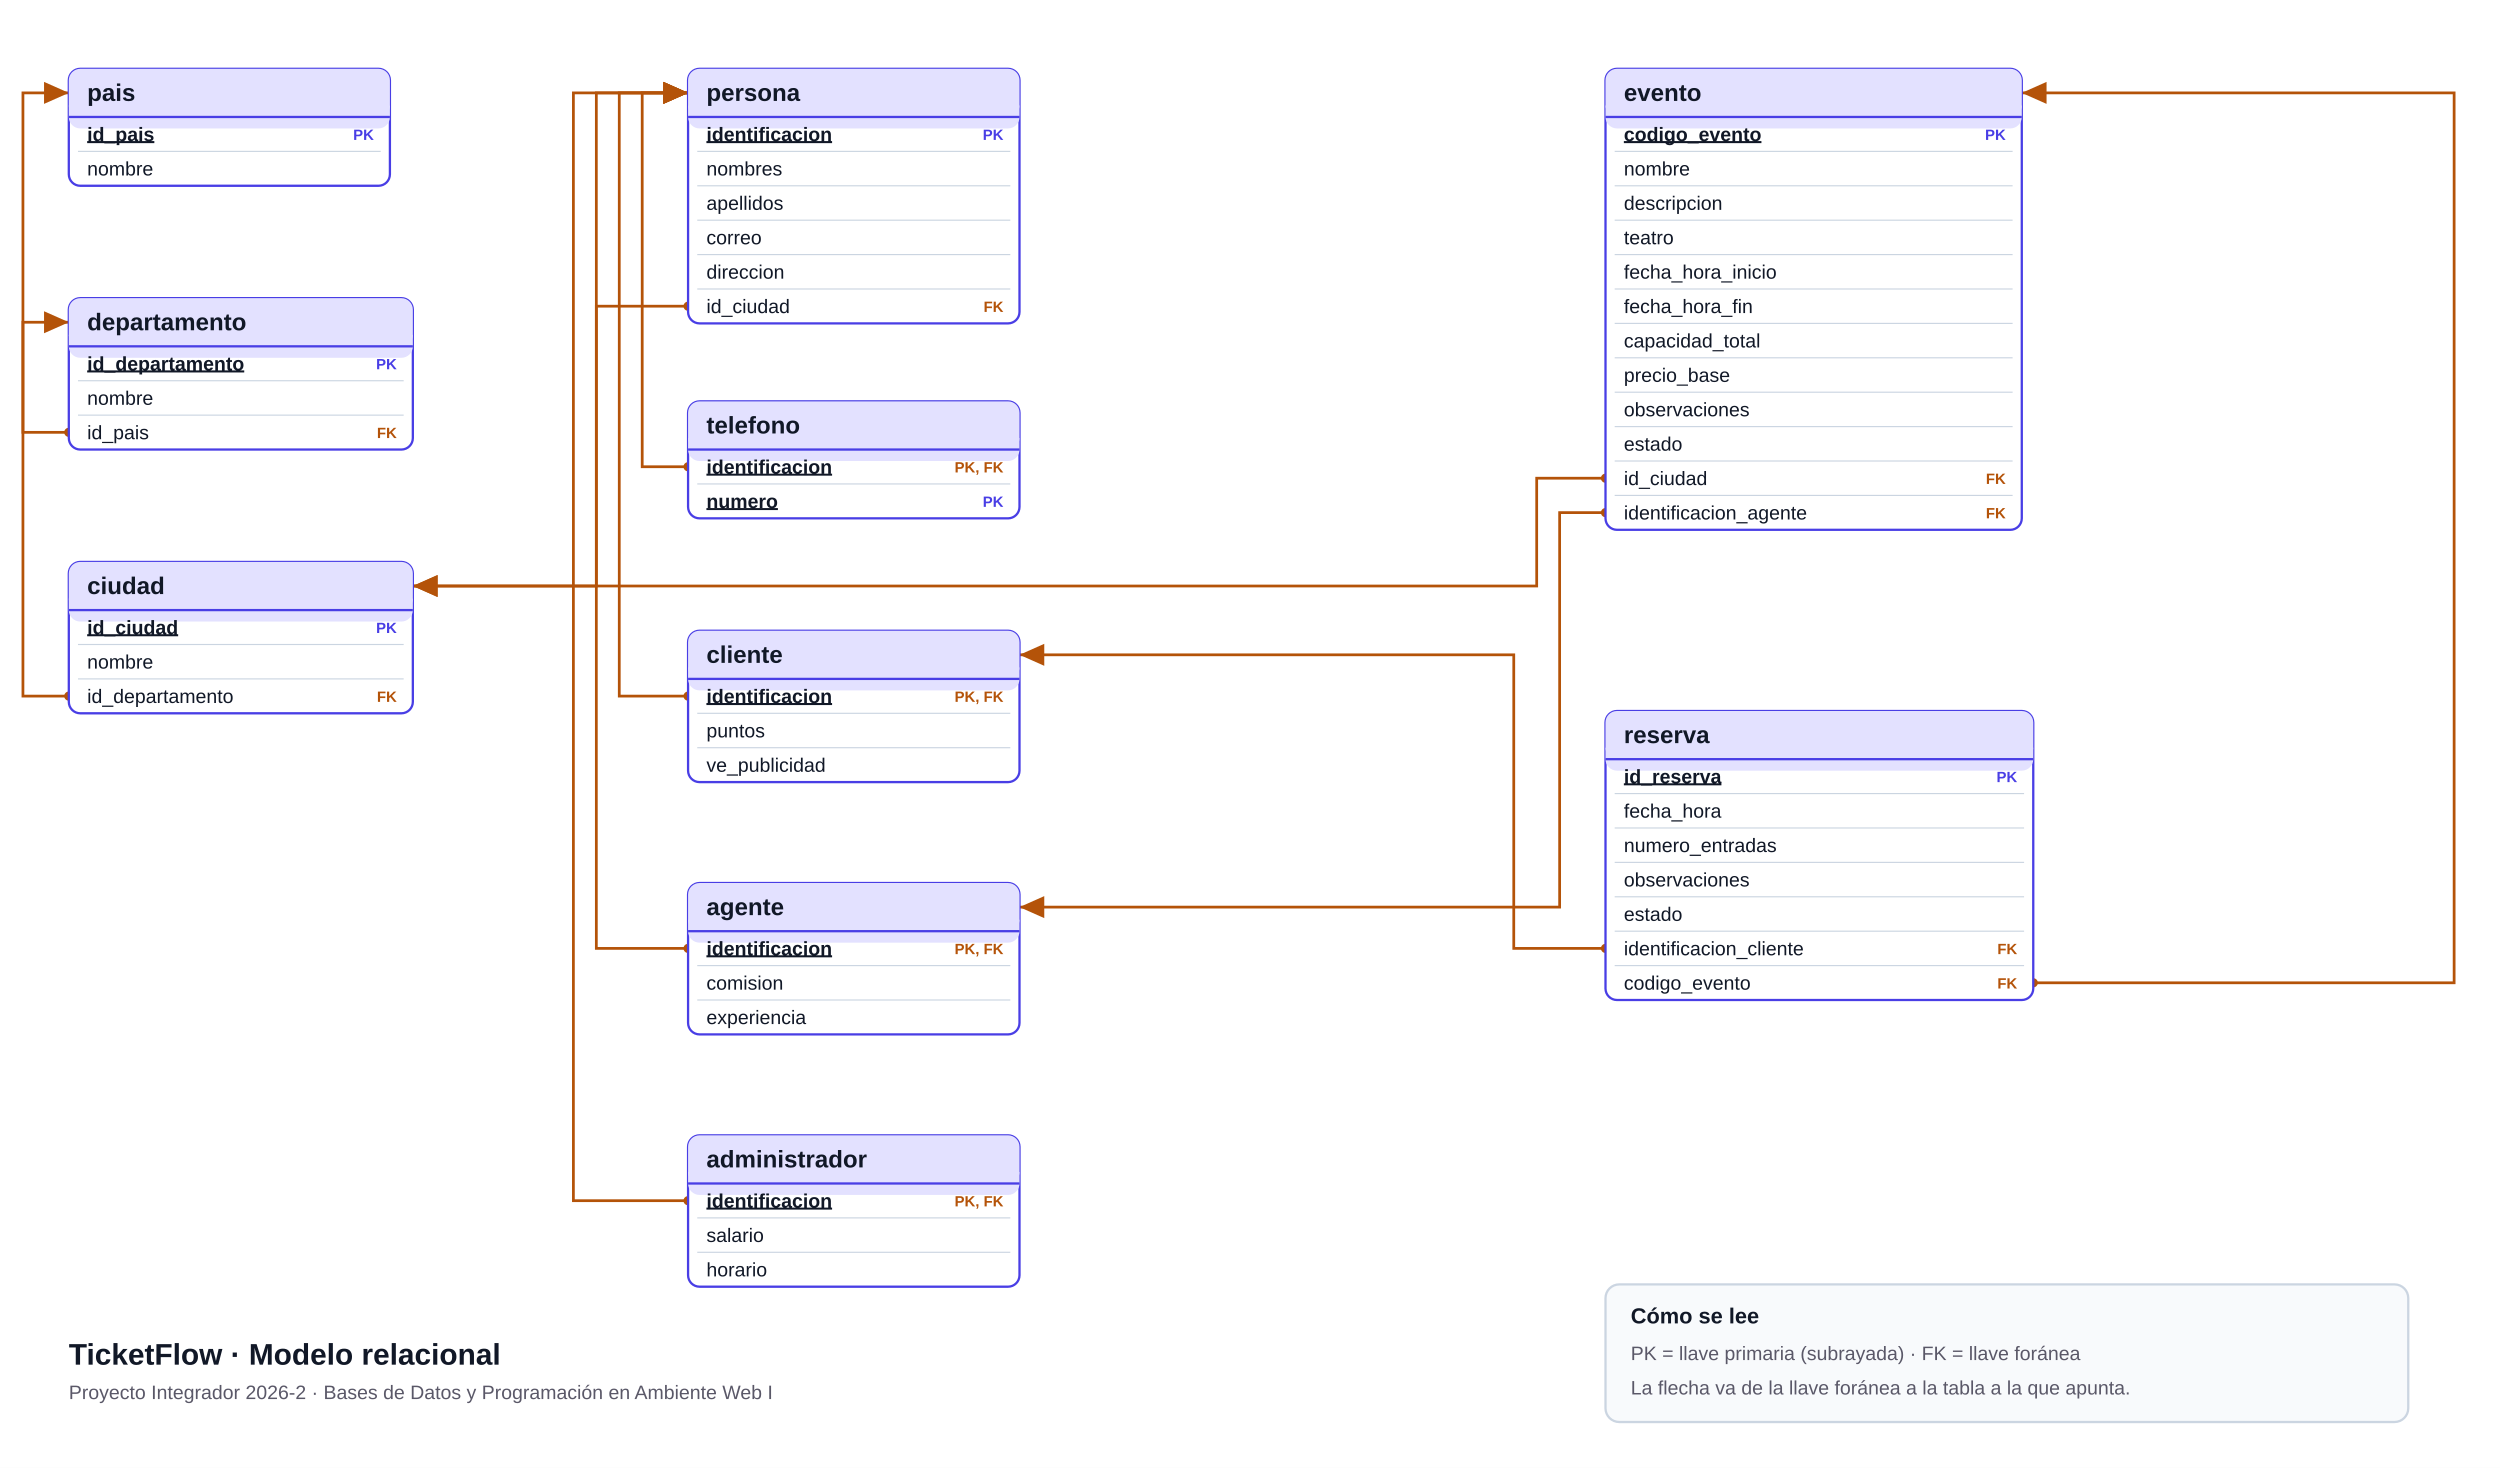
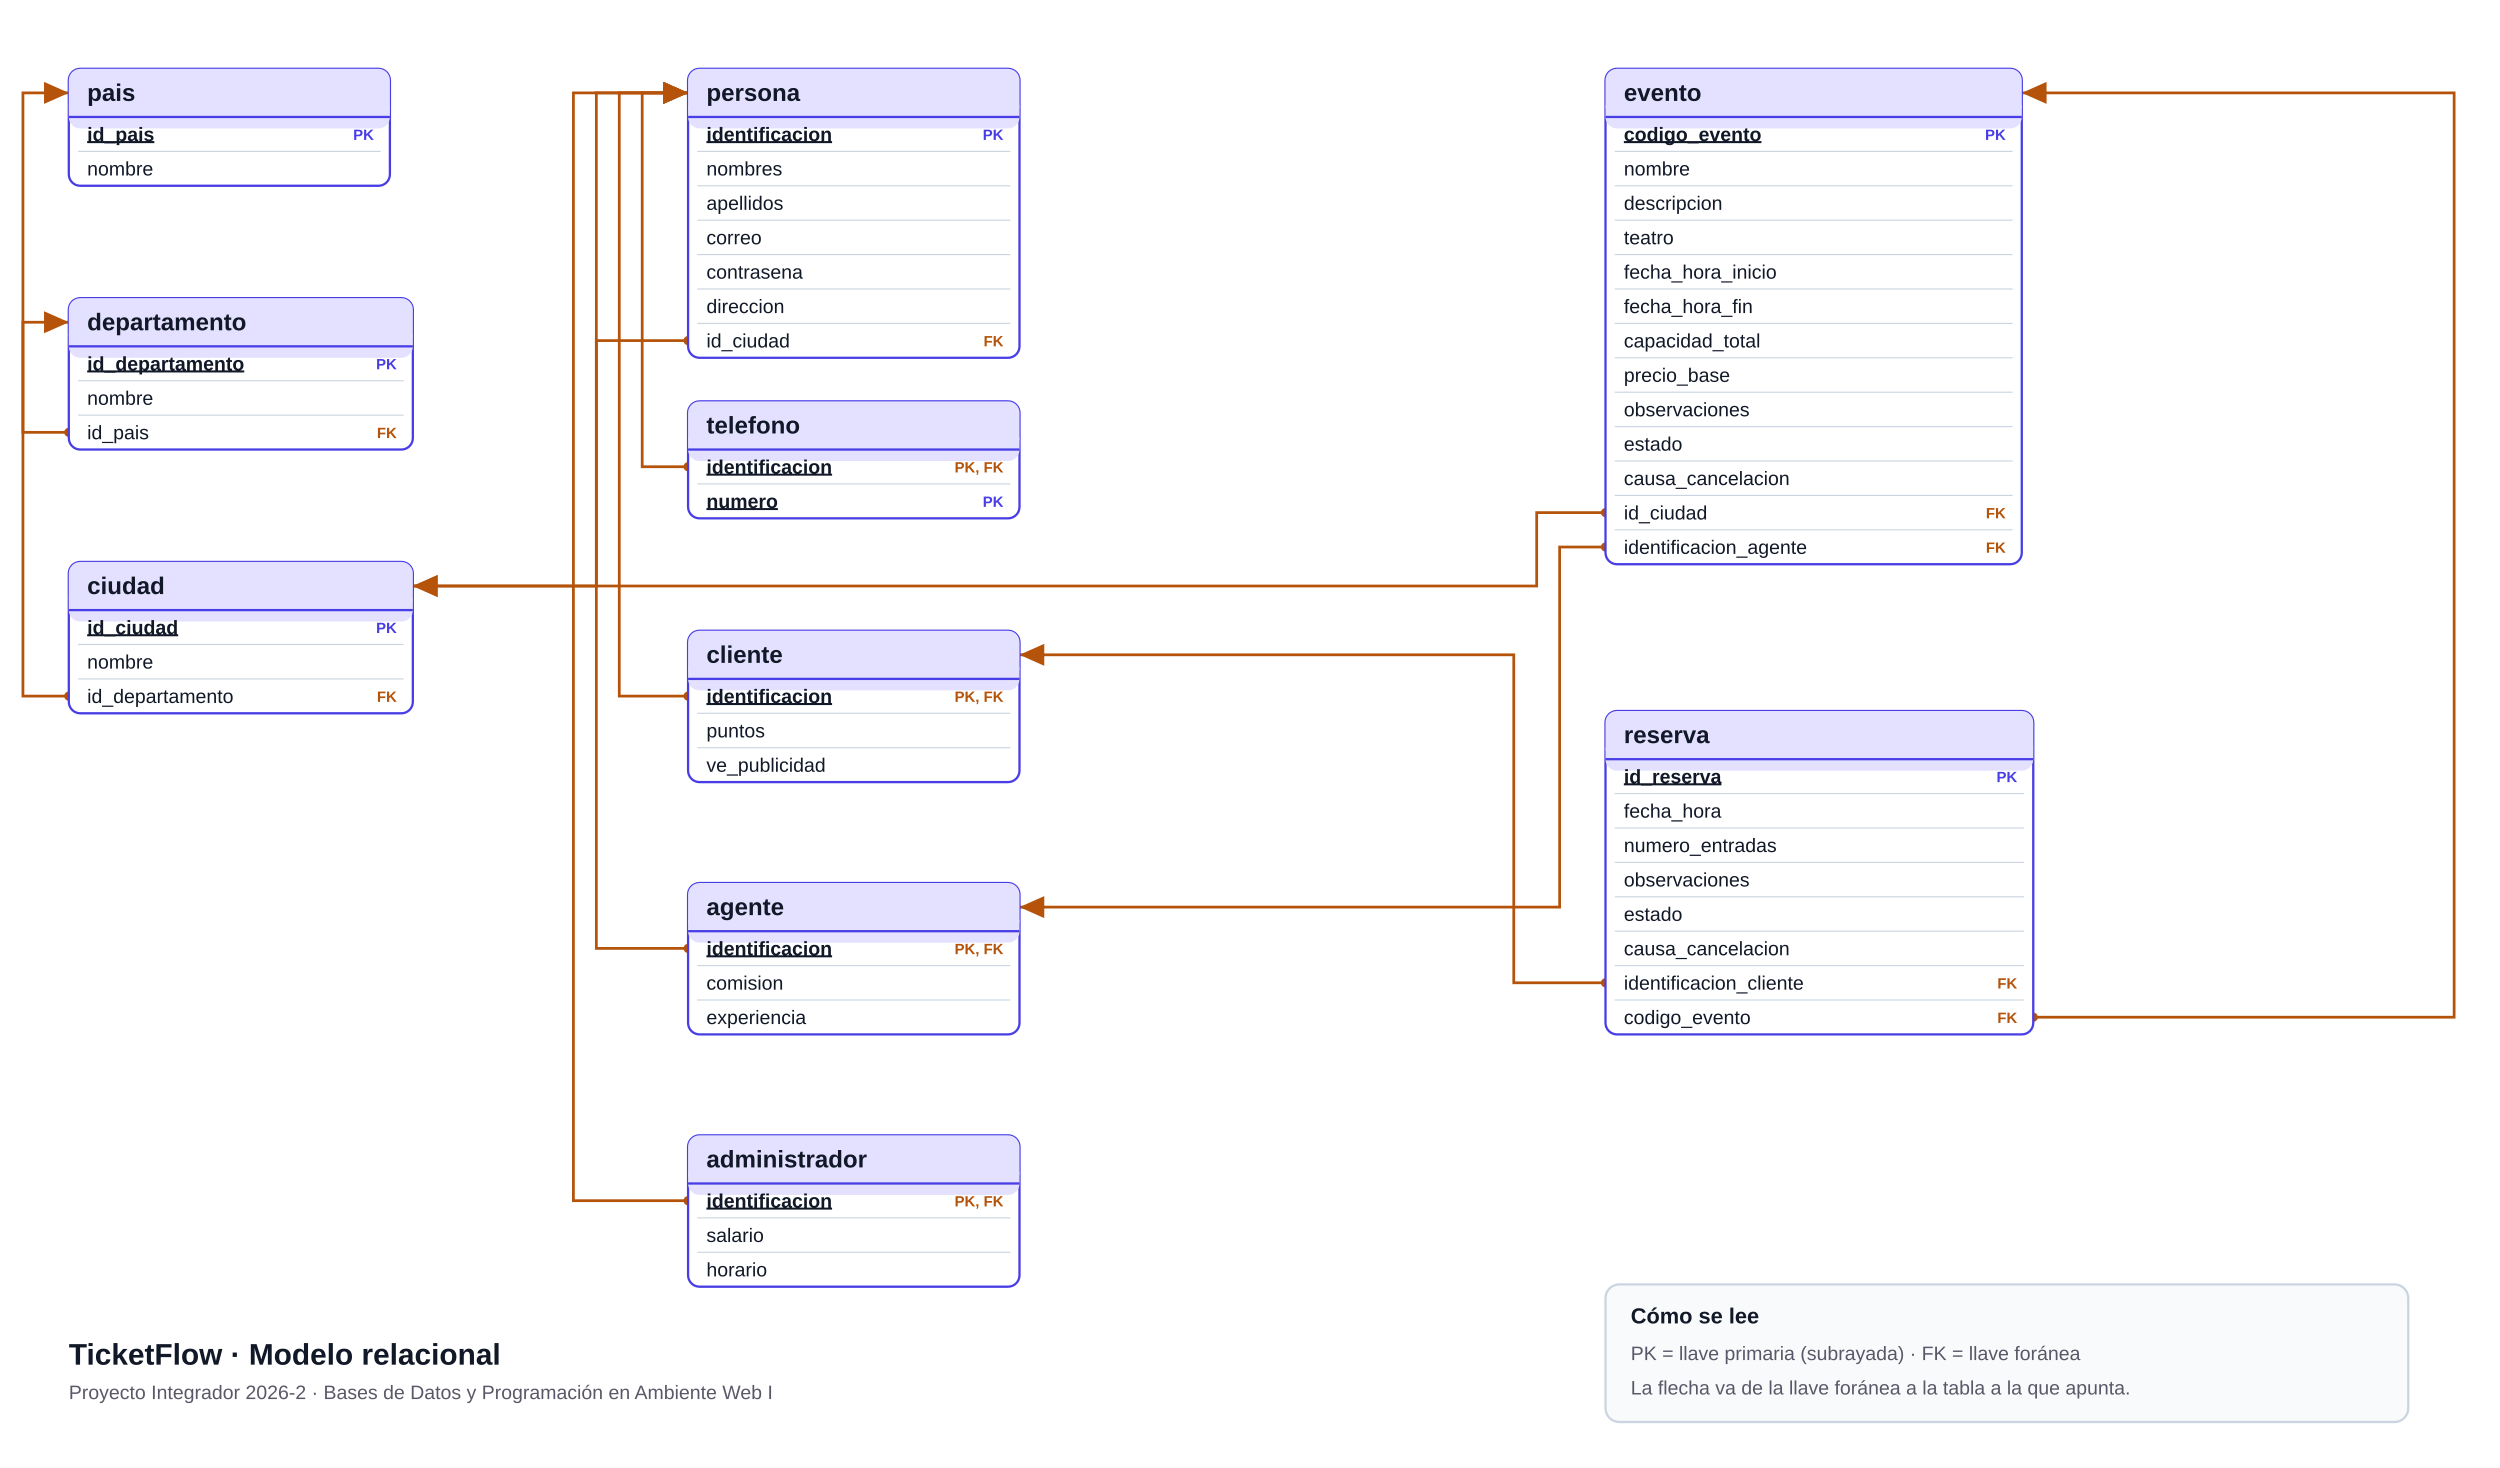
<svg xmlns="http://www.w3.org/2000/svg" viewBox="0 0 2180 1280" width="2180" height="1280" font-family="Segoe UI, Arial, sans-serif">
  <rect width="2180" height="1280" fill="#FFFFFF" />
  <defs>
    <marker id="punta" markerWidth="11" markerHeight="11" refX="9" refY="4" orient="auto">
      <path d="M0,0 L9,4 L0,8 z" fill="#B45309" />
    </marker>
  </defs>
  <polyline points="60.0,377.0 20.0,377.0 20.0,81.0 60.0,81.0" fill="none" stroke="#B45309" stroke-width="2.4" marker-end="url(#punta)" />
  <circle cx="60.0" cy="377.0" r="4" fill="#B45309" />
  <polyline points="60.0,607.0 20.0,607.0 20.0,281.0 60.0,281.0" fill="none" stroke="#B45309" stroke-width="2.4" marker-end="url(#punta)" />
  <circle cx="60.0" cy="607.0" r="4" fill="#B45309" />
-   <polyline points="600.0,267.0 520.0,267.0 520.0,511.0 360.0,511.0" fill="none" stroke="#B45309" stroke-width="2.4" marker-end="url(#punta)" />
-   <circle cx="600.0" cy="267.0" r="4" fill="#B45309" />
+   <polyline points="600.0,297.0 520.0,297.0 520.0,511.0 360.0,511.0" fill="none" stroke="#B45309" stroke-width="2.4" marker-end="url(#punta)" />
+   <circle cx="600.0" cy="297.0" r="4" fill="#B45309" />
  <polyline points="600.0,407.0 560.0,407.0 560.0,81.0 600.0,81.0" fill="none" stroke="#B45309" stroke-width="2.4" marker-end="url(#punta)" />
  <circle cx="600.0" cy="407.0" r="4" fill="#B45309" />
  <polyline points="600.0,607.0 540.0,607.0 540.0,81.0 600.0,81.0" fill="none" stroke="#B45309" stroke-width="2.4" marker-end="url(#punta)" />
  <circle cx="600.0" cy="607.0" r="4" fill="#B45309" />
  <polyline points="600.0,827.0 520.0,827.0 520.0,81.0 600.0,81.0" fill="none" stroke="#B45309" stroke-width="2.4" marker-end="url(#punta)" />
  <circle cx="600.0" cy="827.0" r="4" fill="#B45309" />
  <polyline points="600.0,1047.0 500.0,1047.0 500.0,81.0 600.0,81.0" fill="none" stroke="#B45309" stroke-width="2.4" marker-end="url(#punta)" />
  <circle cx="600.0" cy="1047.0" r="4" fill="#B45309" />
-   <polyline points="1400.0,417.0 1340.0,417.0 1340.0,511.0 360.0,511.0" fill="none" stroke="#B45309" stroke-width="2.4" marker-end="url(#punta)" />
-   <circle cx="1400.0" cy="417.0" r="4" fill="#B45309" />
-   <polyline points="1400.0,447.0 1360.0,447.0 1360.0,791.0 889.0,791.0" fill="none" stroke="#B45309" stroke-width="2.4" marker-end="url(#punta)" />
+   <polyline points="1400.0,447.0 1340.0,447.0 1340.0,511.0 360.0,511.0" fill="none" stroke="#B45309" stroke-width="2.4" marker-end="url(#punta)" />
  <circle cx="1400.0" cy="447.0" r="4" fill="#B45309" />
-   <polyline points="1400.0,827.0 1320.0,827.0 1320.0,571.0 889.0,571.0" fill="none" stroke="#B45309" stroke-width="2.4" marker-end="url(#punta)" />
-   <circle cx="1400.0" cy="827.0" r="4" fill="#B45309" />
-   <polyline points="1773.0,857.0 2140.0,857.0 2140.0,81.0 1763.0,81.0" fill="none" stroke="#B45309" stroke-width="2.4" marker-end="url(#punta)" />
-   <circle cx="1773.0" cy="857.0" r="4" fill="#B45309" />
+   <polyline points="1400.0,477.0 1360.0,477.0 1360.0,791.0 889.0,791.0" fill="none" stroke="#B45309" stroke-width="2.4" marker-end="url(#punta)" />
+   <circle cx="1400.0" cy="477.0" r="4" fill="#B45309" />
+   <polyline points="1400.0,857.0 1320.0,857.0 1320.0,571.0 889.0,571.0" fill="none" stroke="#B45309" stroke-width="2.4" marker-end="url(#punta)" />
+   <circle cx="1400.0" cy="857.0" r="4" fill="#B45309" />
+   <polyline points="1773.0,887.0 2140.0,887.0 2140.0,81.0 1763.0,81.0" fill="none" stroke="#B45309" stroke-width="2.4" marker-end="url(#punta)" />
+   <circle cx="1773.0" cy="887.0" r="4" fill="#B45309" />
  <rect x="60" y="60" width="280" height="102" rx="10" fill="#fff" stroke="#493EE5" stroke-width="2" />
  <path d="M60 102 h280 v0 a10,10 0 0 1 -10,10 h-260 a10,10 0 0 1 -10,-10 z" fill="#E3E1FF" />
  <rect x="60" y="60" width="280" height="42" rx="10" fill="#E3E1FF" />
  <rect x="60" y="92" width="280" height="10" fill="#E3E1FF" />
  <line x1="60" y1="102" x2="340" y2="102" stroke="#493EE5" stroke-width="2" />
  <text x="76" y="88" font-size="21" font-weight="700" fill="#111827">pais</text>
  <text x="76" y="123" font-size="17" font-weight="700" fill="#111827" text-decoration="underline">id_pais</text>
  <text x="326" y="122" font-size="13" font-weight="700" text-anchor="end" fill="#493EE5">PK</text>
  <line x1="68" y1="132" x2="332" y2="132" stroke="#CBD5E1" stroke-width="1" />
  <text x="76" y="153" font-size="17" font-weight="400" fill="#111827">nombre</text>
  <rect x="60" y="260" width="300" height="132" rx="10" fill="#fff" stroke="#493EE5" stroke-width="2" />
  <path d="M60 302 h300 v0 a10,10 0 0 1 -10,10 h-280 a10,10 0 0 1 -10,-10 z" fill="#E3E1FF" />
  <rect x="60" y="260" width="300" height="42" rx="10" fill="#E3E1FF" />
  <rect x="60" y="292" width="300" height="10" fill="#E3E1FF" />
  <line x1="60" y1="302" x2="360" y2="302" stroke="#493EE5" stroke-width="2" />
  <text x="76" y="288" font-size="21" font-weight="700" fill="#111827">departamento</text>
  <text x="76" y="323" font-size="17" font-weight="700" fill="#111827" text-decoration="underline">id_departamento</text>
  <text x="346" y="322" font-size="13" font-weight="700" text-anchor="end" fill="#493EE5">PK</text>
  <line x1="68" y1="332" x2="352" y2="332" stroke="#CBD5E1" stroke-width="1" />
  <text x="76" y="353" font-size="17" font-weight="400" fill="#111827">nombre</text>
  <line x1="68" y1="362" x2="352" y2="362" stroke="#CBD5E1" stroke-width="1" />
  <text x="76" y="383" font-size="17" font-weight="400" fill="#111827">id_pais</text>
  <text x="346" y="382" font-size="13" font-weight="700" text-anchor="end" fill="#B45309">FK</text>
  <rect x="60" y="490" width="300" height="132" rx="10" fill="#fff" stroke="#493EE5" stroke-width="2" />
  <path d="M60 532 h300 v0 a10,10 0 0 1 -10,10 h-280 a10,10 0 0 1 -10,-10 z" fill="#E3E1FF" />
  <rect x="60" y="490" width="300" height="42" rx="10" fill="#E3E1FF" />
  <rect x="60" y="522" width="300" height="10" fill="#E3E1FF" />
  <line x1="60" y1="532" x2="360" y2="532" stroke="#493EE5" stroke-width="2" />
  <text x="76" y="518" font-size="21" font-weight="700" fill="#111827">ciudad</text>
  <text x="76" y="553" font-size="17" font-weight="700" fill="#111827" text-decoration="underline">id_ciudad</text>
  <text x="346" y="552" font-size="13" font-weight="700" text-anchor="end" fill="#493EE5">PK</text>
  <line x1="68" y1="562" x2="352" y2="562" stroke="#CBD5E1" stroke-width="1" />
  <text x="76" y="583" font-size="17" font-weight="400" fill="#111827">nombre</text>
  <line x1="68" y1="592" x2="352" y2="592" stroke="#CBD5E1" stroke-width="1" />
  <text x="76" y="613" font-size="17" font-weight="400" fill="#111827">id_departamento</text>
  <text x="346" y="612" font-size="13" font-weight="700" text-anchor="end" fill="#B45309">FK</text>
-   <rect x="600" y="60" width="289" height="222" rx="10" fill="#fff" stroke="#493EE5" stroke-width="2" />
+   <rect x="600" y="60" width="289" height="252" rx="10" fill="#fff" stroke="#493EE5" stroke-width="2" />
  <path d="M600 102 h289 v0 a10,10 0 0 1 -10,10 h-269 a10,10 0 0 1 -10,-10 z" fill="#E3E1FF" />
  <rect x="600" y="60" width="289" height="42" rx="10" fill="#E3E1FF" />
  <rect x="600" y="92" width="289" height="10" fill="#E3E1FF" />
  <line x1="600" y1="102" x2="889" y2="102" stroke="#493EE5" stroke-width="2" />
  <text x="616" y="88" font-size="21" font-weight="700" fill="#111827">persona</text>
  <text x="616" y="123" font-size="17" font-weight="700" fill="#111827" text-decoration="underline">identificacion</text>
  <text x="875" y="122" font-size="13" font-weight="700" text-anchor="end" fill="#493EE5">PK</text>
  <line x1="608" y1="132" x2="881" y2="132" stroke="#CBD5E1" stroke-width="1" />
  <text x="616" y="153" font-size="17" font-weight="400" fill="#111827">nombres</text>
  <line x1="608" y1="162" x2="881" y2="162" stroke="#CBD5E1" stroke-width="1" />
  <text x="616" y="183" font-size="17" font-weight="400" fill="#111827">apellidos</text>
  <line x1="608" y1="192" x2="881" y2="192" stroke="#CBD5E1" stroke-width="1" />
  <text x="616" y="213" font-size="17" font-weight="400" fill="#111827">correo</text>
  <line x1="608" y1="222" x2="881" y2="222" stroke="#CBD5E1" stroke-width="1" />
-   <text x="616" y="243" font-size="17" font-weight="400" fill="#111827">direccion</text>
+   <text x="616" y="243" font-size="17" font-weight="400" fill="#111827">contrasena</text>
  <line x1="608" y1="252" x2="881" y2="252" stroke="#CBD5E1" stroke-width="1" />
-   <text x="616" y="273" font-size="17" font-weight="400" fill="#111827">id_ciudad</text>
-   <text x="875" y="272" font-size="13" font-weight="700" text-anchor="end" fill="#B45309">FK</text>
+   <text x="616" y="273" font-size="17" font-weight="400" fill="#111827">direccion</text>
+   <line x1="608" y1="282" x2="881" y2="282" stroke="#CBD5E1" stroke-width="1" />
+   <text x="616" y="303" font-size="17" font-weight="400" fill="#111827">id_ciudad</text>
+   <text x="875" y="302" font-size="13" font-weight="700" text-anchor="end" fill="#B45309">FK</text>
  <rect x="600" y="350" width="289" height="102" rx="10" fill="#fff" stroke="#493EE5" stroke-width="2" />
  <path d="M600 392 h289 v0 a10,10 0 0 1 -10,10 h-269 a10,10 0 0 1 -10,-10 z" fill="#E3E1FF" />
  <rect x="600" y="350" width="289" height="42" rx="10" fill="#E3E1FF" />
  <rect x="600" y="382" width="289" height="10" fill="#E3E1FF" />
  <line x1="600" y1="392" x2="889" y2="392" stroke="#493EE5" stroke-width="2" />
  <text x="616" y="378" font-size="21" font-weight="700" fill="#111827">telefono</text>
  <text x="616" y="413" font-size="17" font-weight="700" fill="#111827" text-decoration="underline">identificacion</text>
  <text x="875" y="412" font-size="13" font-weight="700" text-anchor="end" fill="#B45309">PK, FK</text>
  <line x1="608" y1="422" x2="881" y2="422" stroke="#CBD5E1" stroke-width="1" />
  <text x="616" y="443" font-size="17" font-weight="700" fill="#111827" text-decoration="underline">numero</text>
  <text x="875" y="442" font-size="13" font-weight="700" text-anchor="end" fill="#493EE5">PK</text>
  <rect x="600" y="550" width="289" height="132" rx="10" fill="#fff" stroke="#493EE5" stroke-width="2" />
  <path d="M600 592 h289 v0 a10,10 0 0 1 -10,10 h-269 a10,10 0 0 1 -10,-10 z" fill="#E3E1FF" />
  <rect x="600" y="550" width="289" height="42" rx="10" fill="#E3E1FF" />
  <rect x="600" y="582" width="289" height="10" fill="#E3E1FF" />
  <line x1="600" y1="592" x2="889" y2="592" stroke="#493EE5" stroke-width="2" />
  <text x="616" y="578" font-size="21" font-weight="700" fill="#111827">cliente</text>
  <text x="616" y="613" font-size="17" font-weight="700" fill="#111827" text-decoration="underline">identificacion</text>
  <text x="875" y="612" font-size="13" font-weight="700" text-anchor="end" fill="#B45309">PK, FK</text>
  <line x1="608" y1="622" x2="881" y2="622" stroke="#CBD5E1" stroke-width="1" />
  <text x="616" y="643" font-size="17" font-weight="400" fill="#111827">puntos</text>
  <line x1="608" y1="652" x2="881" y2="652" stroke="#CBD5E1" stroke-width="1" />
  <text x="616" y="673" font-size="17" font-weight="400" fill="#111827">ve_publicidad</text>
  <rect x="600" y="770" width="289" height="132" rx="10" fill="#fff" stroke="#493EE5" stroke-width="2" />
  <path d="M600 812 h289 v0 a10,10 0 0 1 -10,10 h-269 a10,10 0 0 1 -10,-10 z" fill="#E3E1FF" />
  <rect x="600" y="770" width="289" height="42" rx="10" fill="#E3E1FF" />
  <rect x="600" y="802" width="289" height="10" fill="#E3E1FF" />
  <line x1="600" y1="812" x2="889" y2="812" stroke="#493EE5" stroke-width="2" />
  <text x="616" y="798" font-size="21" font-weight="700" fill="#111827">agente</text>
  <text x="616" y="833" font-size="17" font-weight="700" fill="#111827" text-decoration="underline">identificacion</text>
  <text x="875" y="832" font-size="13" font-weight="700" text-anchor="end" fill="#B45309">PK, FK</text>
  <line x1="608" y1="842" x2="881" y2="842" stroke="#CBD5E1" stroke-width="1" />
  <text x="616" y="863" font-size="17" font-weight="400" fill="#111827">comision</text>
  <line x1="608" y1="872" x2="881" y2="872" stroke="#CBD5E1" stroke-width="1" />
  <text x="616" y="893" font-size="17" font-weight="400" fill="#111827">experiencia</text>
  <rect x="600" y="990" width="289" height="132" rx="10" fill="#fff" stroke="#493EE5" stroke-width="2" />
  <path d="M600 1032 h289 v0 a10,10 0 0 1 -10,10 h-269 a10,10 0 0 1 -10,-10 z" fill="#E3E1FF" />
  <rect x="600" y="990" width="289" height="42" rx="10" fill="#E3E1FF" />
  <rect x="600" y="1022" width="289" height="10" fill="#E3E1FF" />
  <line x1="600" y1="1032" x2="889" y2="1032" stroke="#493EE5" stroke-width="2" />
  <text x="616" y="1018" font-size="21" font-weight="700" fill="#111827">administrador</text>
  <text x="616" y="1053" font-size="17" font-weight="700" fill="#111827" text-decoration="underline">identificacion</text>
  <text x="875" y="1052" font-size="13" font-weight="700" text-anchor="end" fill="#B45309">PK, FK</text>
  <line x1="608" y1="1062" x2="881" y2="1062" stroke="#CBD5E1" stroke-width="1" />
  <text x="616" y="1083" font-size="17" font-weight="400" fill="#111827">salario</text>
  <line x1="608" y1="1092" x2="881" y2="1092" stroke="#CBD5E1" stroke-width="1" />
  <text x="616" y="1113" font-size="17" font-weight="400" fill="#111827">horario</text>
-   <rect x="1400" y="60" width="363" height="402" rx="10" fill="#fff" stroke="#493EE5" stroke-width="2" />
+   <rect x="1400" y="60" width="363" height="432" rx="10" fill="#fff" stroke="#493EE5" stroke-width="2" />
  <path d="M1400 102 h363 v0 a10,10 0 0 1 -10,10 h-343 a10,10 0 0 1 -10,-10 z" fill="#E3E1FF" />
  <rect x="1400" y="60" width="363" height="42" rx="10" fill="#E3E1FF" />
  <rect x="1400" y="92" width="363" height="10" fill="#E3E1FF" />
  <line x1="1400" y1="102" x2="1763" y2="102" stroke="#493EE5" stroke-width="2" />
  <text x="1416" y="88" font-size="21" font-weight="700" fill="#111827">evento</text>
  <text x="1416" y="123" font-size="17" font-weight="700" fill="#111827" text-decoration="underline">codigo_evento</text>
  <text x="1749" y="122" font-size="13" font-weight="700" text-anchor="end" fill="#493EE5">PK</text>
  <line x1="1408" y1="132" x2="1755" y2="132" stroke="#CBD5E1" stroke-width="1" />
  <text x="1416" y="153" font-size="17" font-weight="400" fill="#111827">nombre</text>
  <line x1="1408" y1="162" x2="1755" y2="162" stroke="#CBD5E1" stroke-width="1" />
  <text x="1416" y="183" font-size="17" font-weight="400" fill="#111827">descripcion</text>
  <line x1="1408" y1="192" x2="1755" y2="192" stroke="#CBD5E1" stroke-width="1" />
  <text x="1416" y="213" font-size="17" font-weight="400" fill="#111827">teatro</text>
  <line x1="1408" y1="222" x2="1755" y2="222" stroke="#CBD5E1" stroke-width="1" />
  <text x="1416" y="243" font-size="17" font-weight="400" fill="#111827">fecha_hora_inicio</text>
  <line x1="1408" y1="252" x2="1755" y2="252" stroke="#CBD5E1" stroke-width="1" />
  <text x="1416" y="273" font-size="17" font-weight="400" fill="#111827">fecha_hora_fin</text>
  <line x1="1408" y1="282" x2="1755" y2="282" stroke="#CBD5E1" stroke-width="1" />
  <text x="1416" y="303" font-size="17" font-weight="400" fill="#111827">capacidad_total</text>
  <line x1="1408" y1="312" x2="1755" y2="312" stroke="#CBD5E1" stroke-width="1" />
  <text x="1416" y="333" font-size="17" font-weight="400" fill="#111827">precio_base</text>
  <line x1="1408" y1="342" x2="1755" y2="342" stroke="#CBD5E1" stroke-width="1" />
  <text x="1416" y="363" font-size="17" font-weight="400" fill="#111827">observaciones</text>
  <line x1="1408" y1="372" x2="1755" y2="372" stroke="#CBD5E1" stroke-width="1" />
  <text x="1416" y="393" font-size="17" font-weight="400" fill="#111827">estado</text>
  <line x1="1408" y1="402" x2="1755" y2="402" stroke="#CBD5E1" stroke-width="1" />
-   <text x="1416" y="423" font-size="17" font-weight="400" fill="#111827">id_ciudad</text>
-   <text x="1749" y="422" font-size="13" font-weight="700" text-anchor="end" fill="#B45309">FK</text>
+   <text x="1416" y="423" font-size="17" font-weight="400" fill="#111827">causa_cancelacion</text>
  <line x1="1408" y1="432" x2="1755" y2="432" stroke="#CBD5E1" stroke-width="1" />
-   <text x="1416" y="453" font-size="17" font-weight="400" fill="#111827">identificacion_agente</text>
+   <text x="1416" y="453" font-size="17" font-weight="400" fill="#111827">id_ciudad</text>
  <text x="1749" y="452" font-size="13" font-weight="700" text-anchor="end" fill="#B45309">FK</text>
-   <rect x="1400" y="620" width="373" height="252" rx="10" fill="#fff" stroke="#493EE5" stroke-width="2" />
+   <line x1="1408" y1="462" x2="1755" y2="462" stroke="#CBD5E1" stroke-width="1" />
+   <text x="1416" y="483" font-size="17" font-weight="400" fill="#111827">identificacion_agente</text>
+   <text x="1749" y="482" font-size="13" font-weight="700" text-anchor="end" fill="#B45309">FK</text>
+   <rect x="1400" y="620" width="373" height="282" rx="10" fill="#fff" stroke="#493EE5" stroke-width="2" />
  <path d="M1400 662 h373 v0 a10,10 0 0 1 -10,10 h-353 a10,10 0 0 1 -10,-10 z" fill="#E3E1FF" />
  <rect x="1400" y="620" width="373" height="42" rx="10" fill="#E3E1FF" />
  <rect x="1400" y="652" width="373" height="10" fill="#E3E1FF" />
  <line x1="1400" y1="662" x2="1773" y2="662" stroke="#493EE5" stroke-width="2" />
  <text x="1416" y="648" font-size="21" font-weight="700" fill="#111827">reserva</text>
  <text x="1416" y="683" font-size="17" font-weight="700" fill="#111827" text-decoration="underline">id_reserva</text>
  <text x="1759" y="682" font-size="13" font-weight="700" text-anchor="end" fill="#493EE5">PK</text>
  <line x1="1408" y1="692" x2="1765" y2="692" stroke="#CBD5E1" stroke-width="1" />
  <text x="1416" y="713" font-size="17" font-weight="400" fill="#111827">fecha_hora</text>
  <line x1="1408" y1="722" x2="1765" y2="722" stroke="#CBD5E1" stroke-width="1" />
  <text x="1416" y="743" font-size="17" font-weight="400" fill="#111827">numero_entradas</text>
  <line x1="1408" y1="752" x2="1765" y2="752" stroke="#CBD5E1" stroke-width="1" />
  <text x="1416" y="773" font-size="17" font-weight="400" fill="#111827">observaciones</text>
  <line x1="1408" y1="782" x2="1765" y2="782" stroke="#CBD5E1" stroke-width="1" />
  <text x="1416" y="803" font-size="17" font-weight="400" fill="#111827">estado</text>
  <line x1="1408" y1="812" x2="1765" y2="812" stroke="#CBD5E1" stroke-width="1" />
-   <text x="1416" y="833" font-size="17" font-weight="400" fill="#111827">identificacion_cliente</text>
-   <text x="1759" y="832" font-size="13" font-weight="700" text-anchor="end" fill="#B45309">FK</text>
+   <text x="1416" y="833" font-size="17" font-weight="400" fill="#111827">causa_cancelacion</text>
  <line x1="1408" y1="842" x2="1765" y2="842" stroke="#CBD5E1" stroke-width="1" />
-   <text x="1416" y="863" font-size="17" font-weight="400" fill="#111827">codigo_evento</text>
+   <text x="1416" y="863" font-size="17" font-weight="400" fill="#111827">identificacion_cliente</text>
  <text x="1759" y="862" font-size="13" font-weight="700" text-anchor="end" fill="#B45309">FK</text>
+   <line x1="1408" y1="872" x2="1765" y2="872" stroke="#CBD5E1" stroke-width="1" />
+   <text x="1416" y="893" font-size="17" font-weight="400" fill="#111827">codigo_evento</text>
+   <text x="1759" y="892" font-size="13" font-weight="700" text-anchor="end" fill="#B45309">FK</text>
  <rect x="1400" y="1120" width="700" height="120" rx="12" fill="#F8FAFC" stroke="#CBD5E1" stroke-width="2" />
  <text x="1422" y="1154" font-size="19" font-weight="700" fill="#111827">Cómo se lee</text>
  <text x="1422" y="1186" font-size="17" fill="#5A5868">PK = llave primaria (subrayada) · FK = llave foránea</text>
  <text x="1422" y="1216" font-size="17" fill="#5A5868">La flecha va de la llave foránea a la tabla a la que apunta.</text>
  <text x="60" y="1190" font-size="26" font-weight="700" fill="#111827">TicketFlow · Modelo relacional</text>
  <text x="60" y="1220" font-size="17" fill="#5A5868">Proyecto Integrador 2026-2 · Bases de Datos y Programación en Ambiente Web I</text>
</svg>
